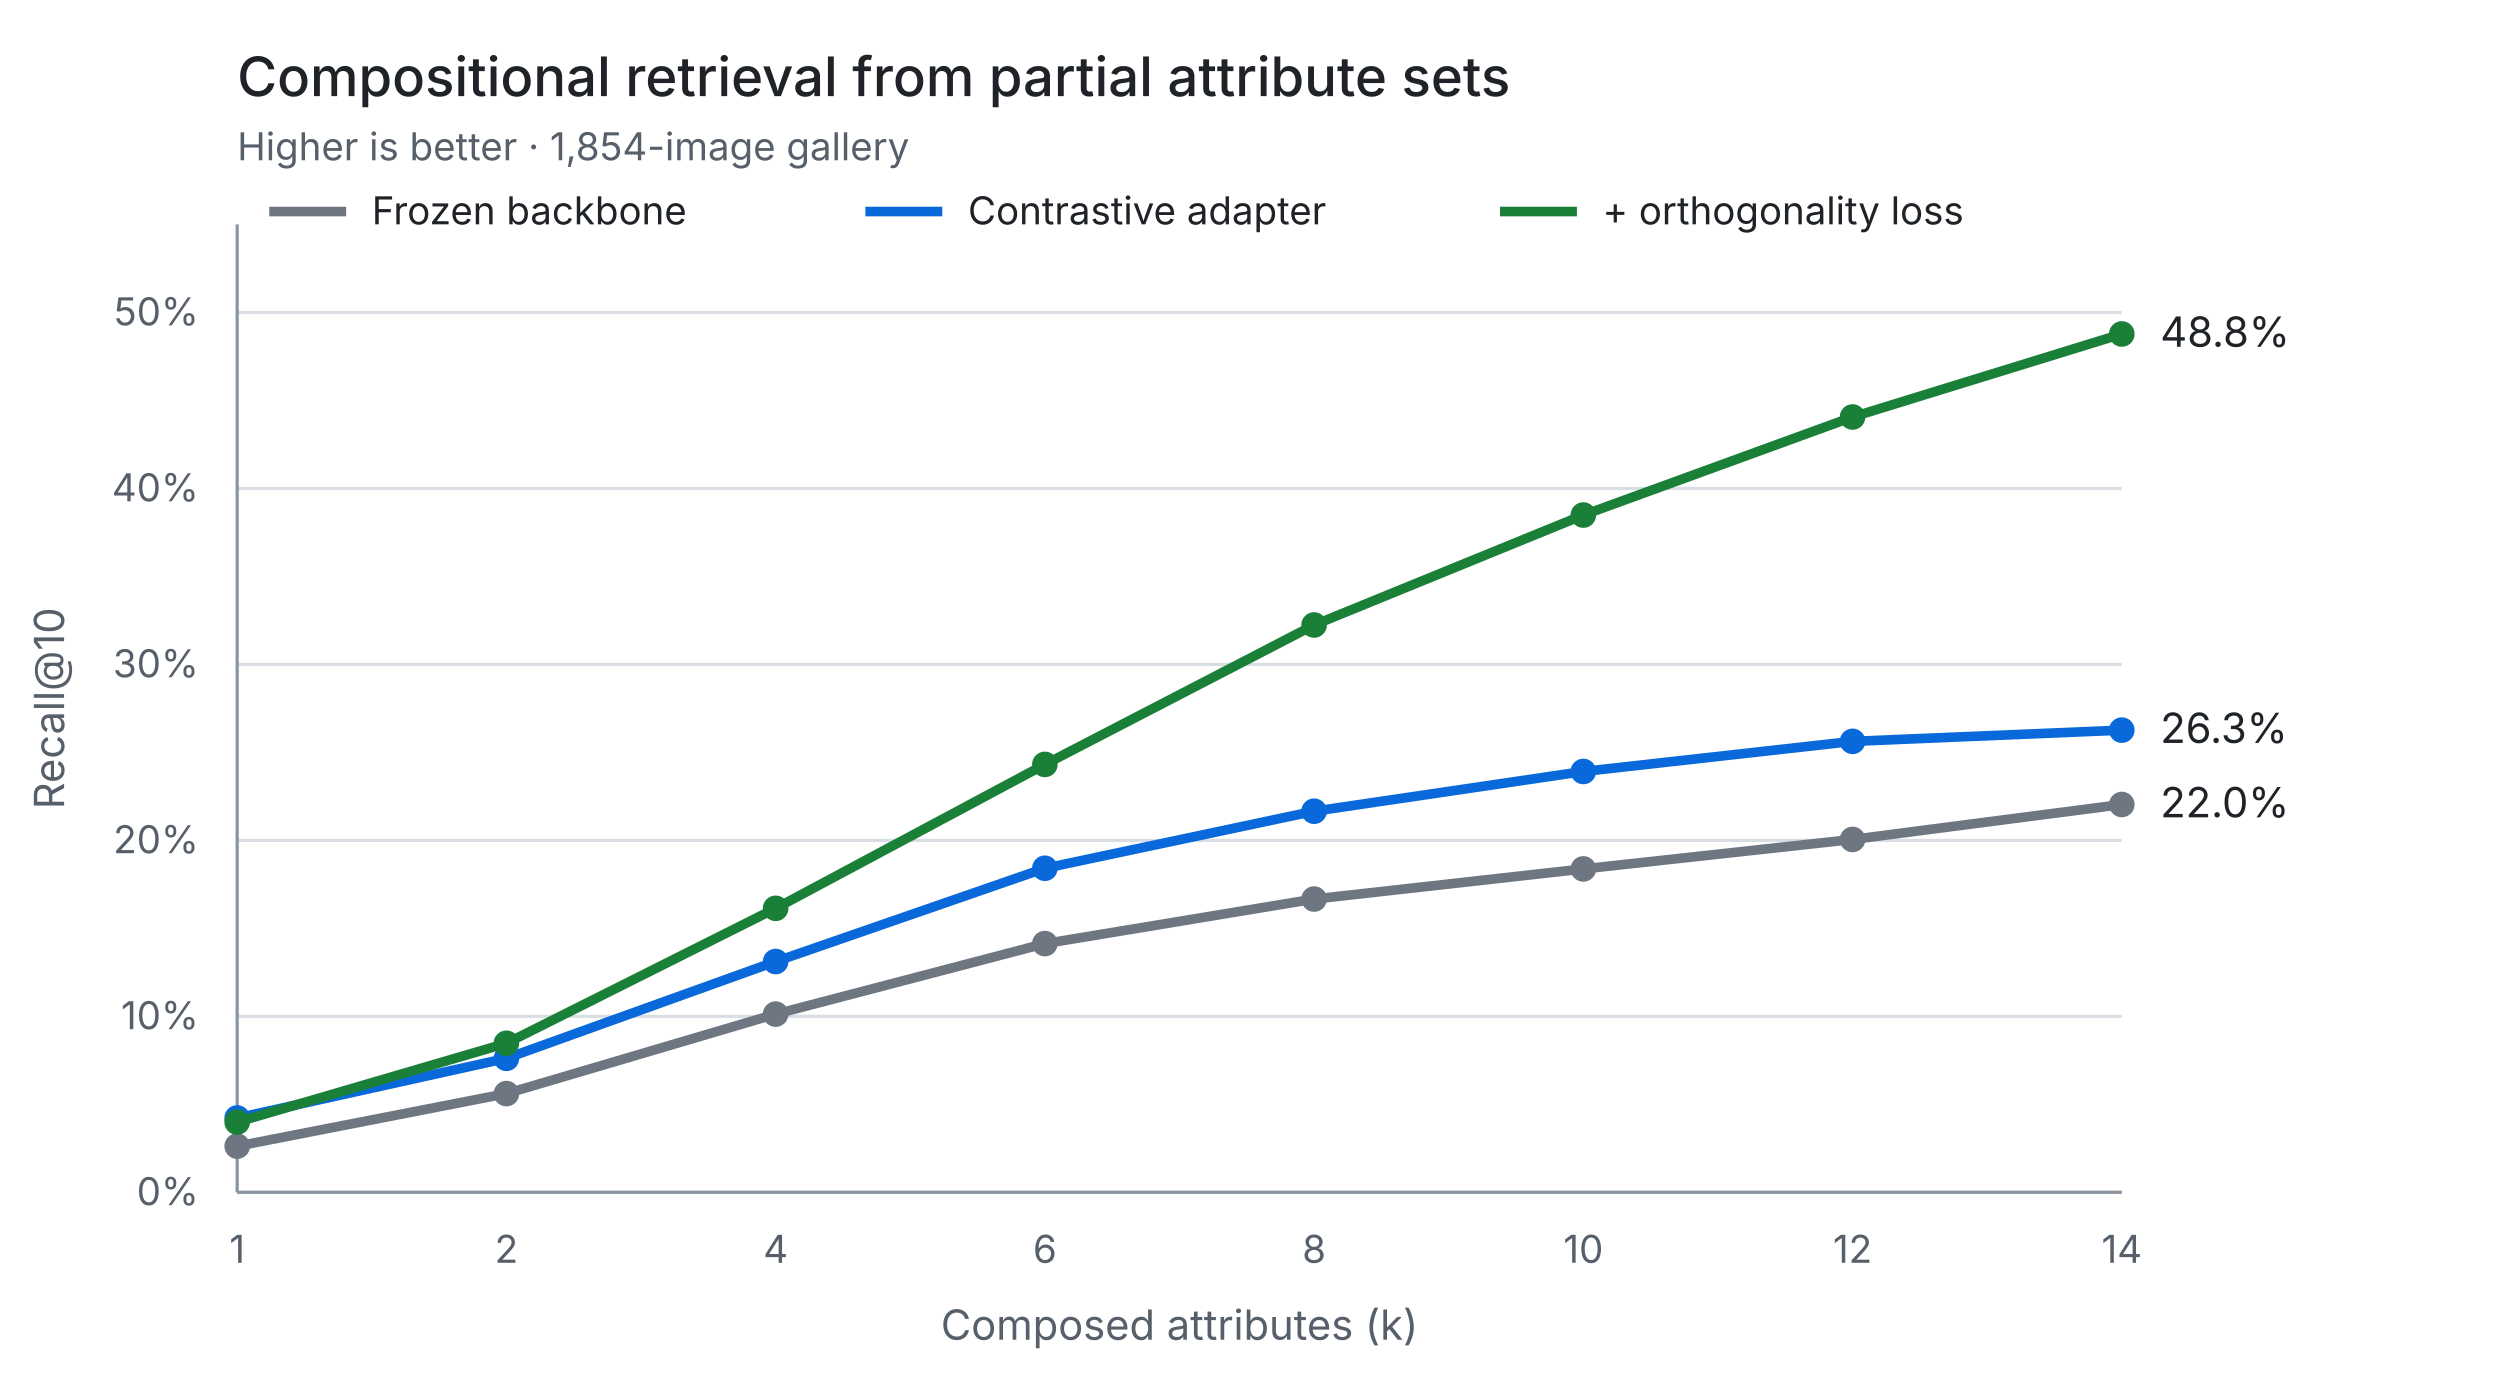
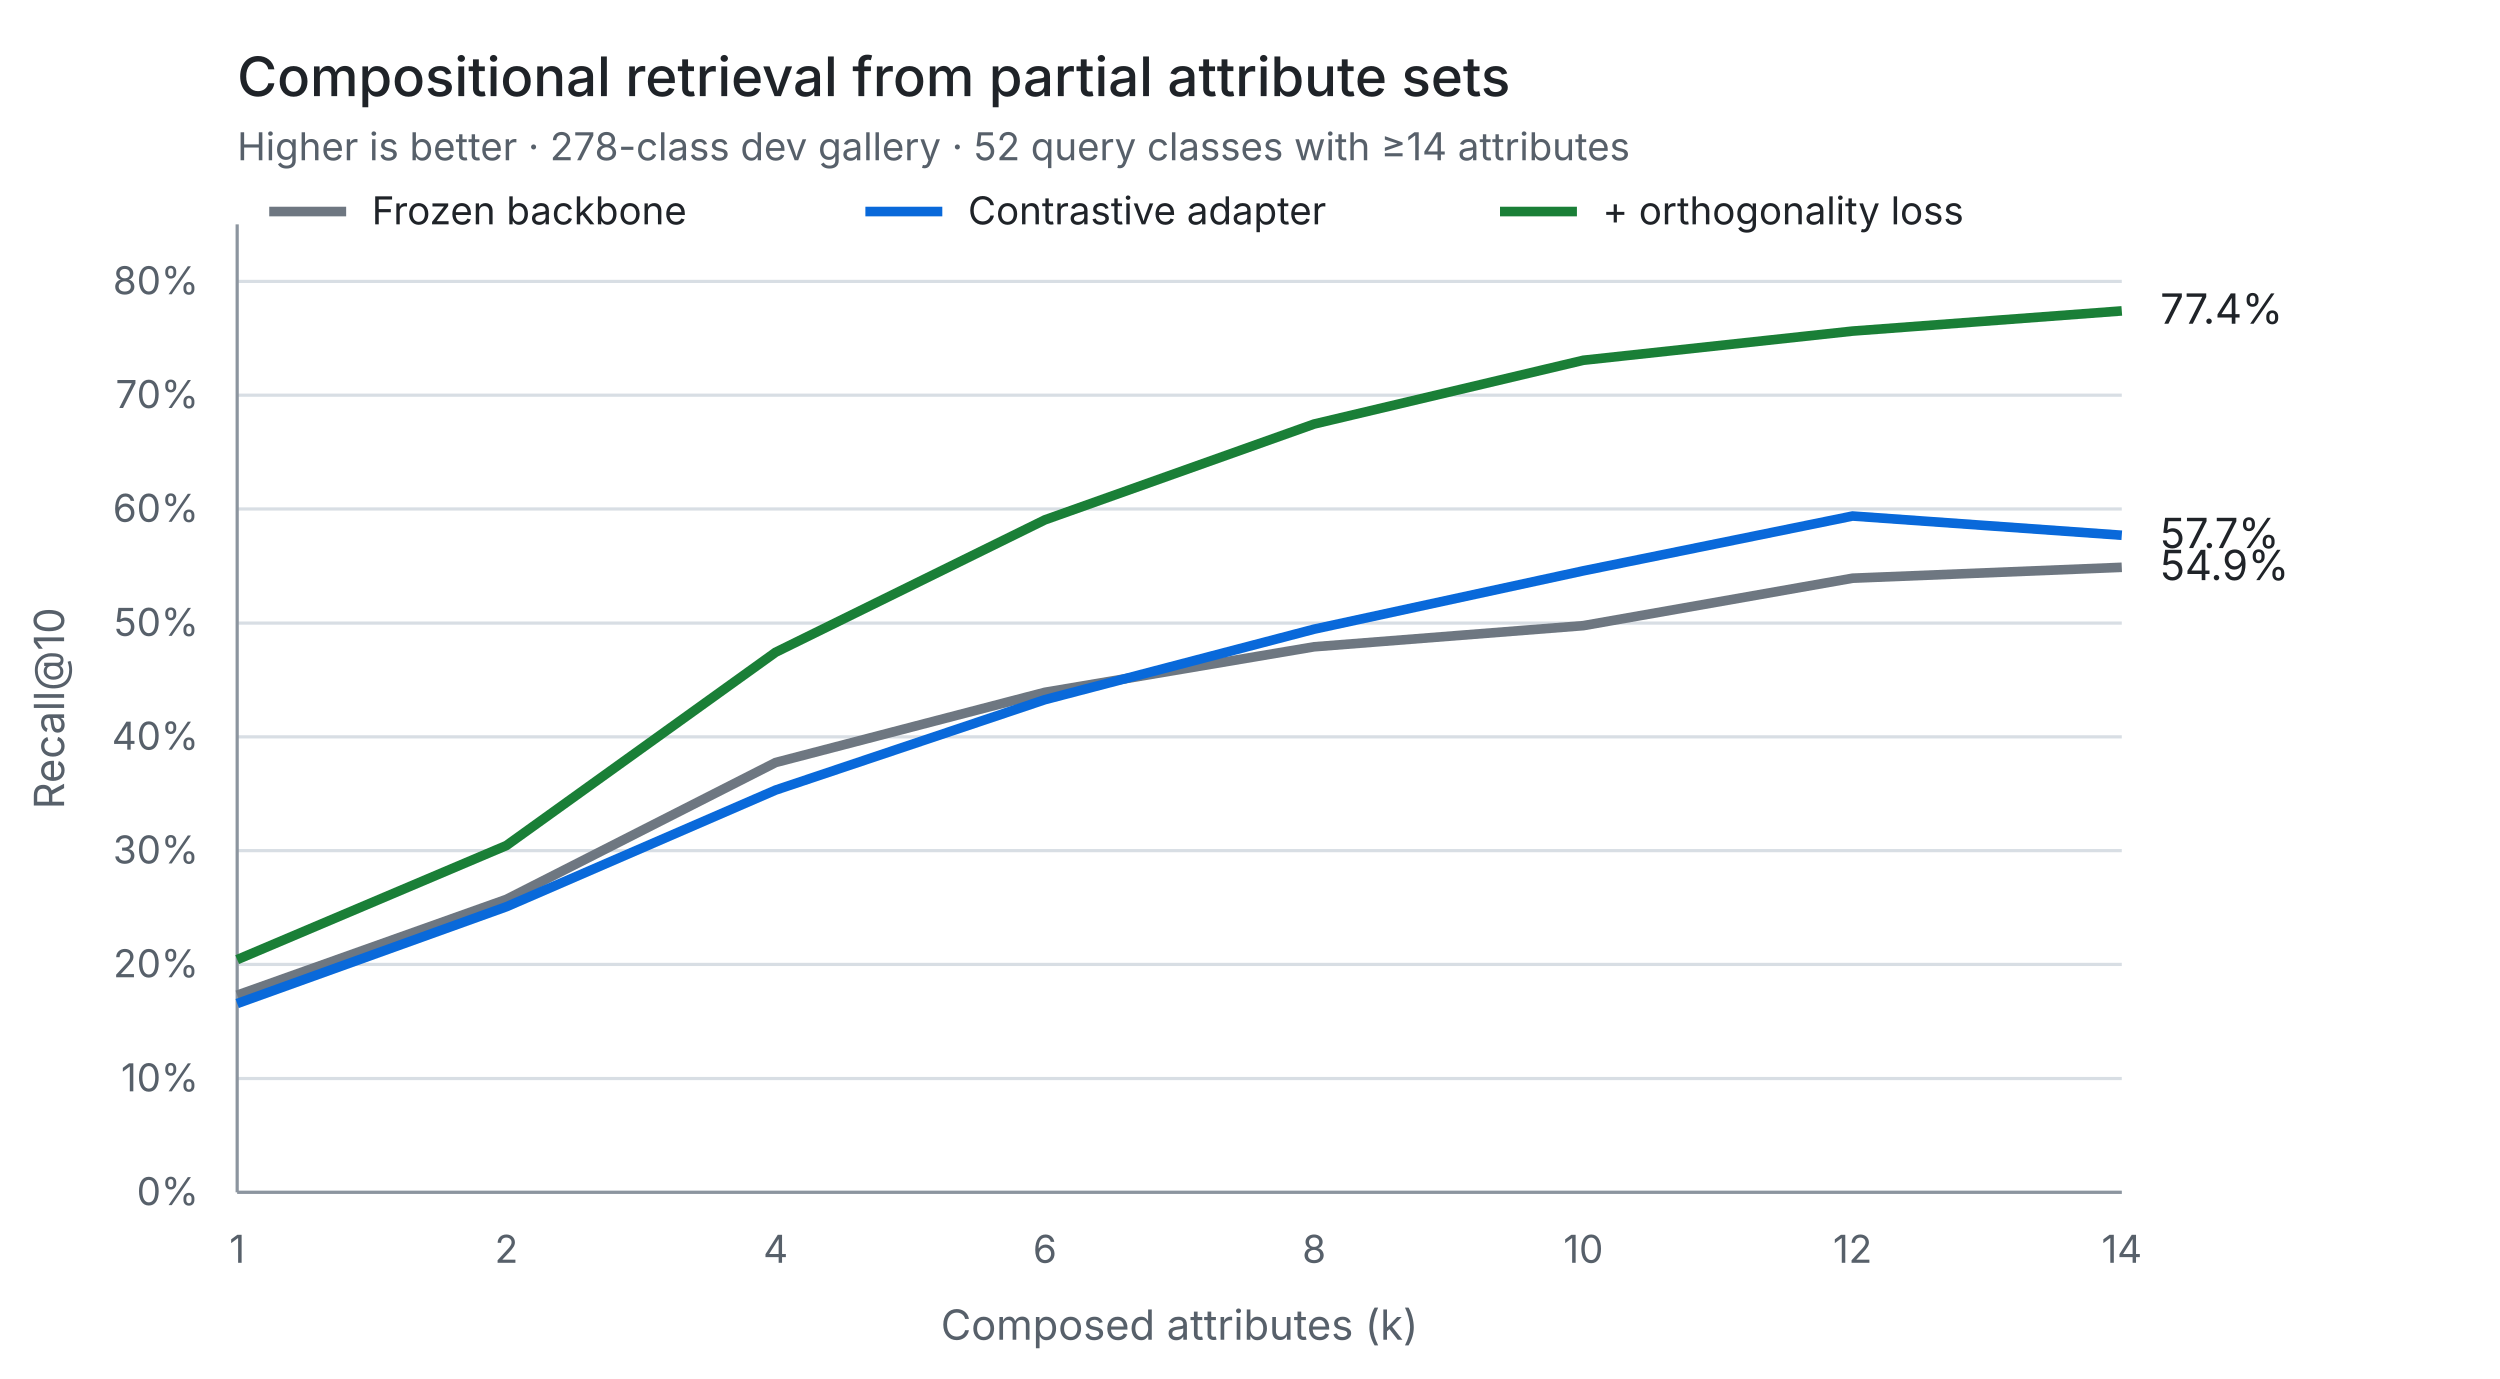
<svg xmlns="http://www.w3.org/2000/svg" width="780" height="430" viewBox="0 0 780 430" role="img" aria-labelledby="title desc">
  <style>
.text{fill:#1f2328;font-family:-apple-system,BlinkMacSystemFont,Segoe UI,sans-serif}
.muted{fill:#57606a}.grid{stroke:#d8dee4;stroke-width:1}.axis{stroke:#8c959f;stroke-width:1}
- .frozen{stroke:#6e7781;fill:#6e7781}.contrastive{stroke:#0969da;fill:#0969da}
- .orth{stroke:#1a7f37;fill:#1a7f37}.series{fill:none;stroke-width:3}
+ .frozen{stroke:#6e7781}.point.frozen{fill:#6e7781}.contrastive{stroke:#0969da}.point.contrastive{fill:#0969da}
+ .orth{stroke:#1a7f37}.point.orth{fill:#1a7f37}.series{fill:none;stroke-width:3}
.point{stroke-width:0}.label{font-size:13px}.small{font-size:12px}.title{font-size:17px;font-weight:500}
- @media(prefers-color-scheme:dark){.text{fill:#e6edf3}.muted{fill:#9da7b1}.grid{stroke:#30363d}.axis{stroke:#6e7681}.frozen{stroke:#9da7b1;fill:#9da7b1}.contrastive{stroke:#58a6ff;fill:#58a6ff}.orth{stroke:#3fb950;fill:#3fb950}}
+ @media(prefers-color-scheme:dark){.text{fill:#e6edf3}.muted{fill:#9da7b1}.grid{stroke:#30363d}.axis{stroke:#6e7681}.frozen{stroke:#9da7b1}.point.frozen{fill:#9da7b1}.contrastive{stroke:#58a6ff}.point.contrastive{fill:#58a6ff}.orth{stroke:#3fb950}.point.orth{fill:#3fb950}}
</style>
  <text class="text title" x="74" y="30">Compositional retrieval from partial attribute sets</text>
-   <text class="text muted small" x="74" y="50">Higher is better · 1,854-image gallery</text>
+   <text class="text muted small" x="74" y="50">Higher is better · 278-class dev gallery · 52 query classes with ≥14 attributes</text>
  <line class="grid" x1="74" y1="372.0" x2="662" y2="372.0" />
  <text class="text muted small" x="62" y="376.0" text-anchor="end">0%</text>
-   <line class="grid" x1="74" y1="317.1" x2="662" y2="317.1" />
-   <text class="text muted small" x="62" y="321.1" text-anchor="end">10%</text>
-   <line class="grid" x1="74" y1="262.2" x2="662" y2="262.2" />
-   <text class="text muted small" x="62" y="266.2" text-anchor="end">20%</text>
-   <line class="grid" x1="74" y1="207.3" x2="662" y2="207.3" />
-   <text class="text muted small" x="62" y="211.3" text-anchor="end">30%</text>
-   <line class="grid" x1="74" y1="152.4" x2="662" y2="152.4" />
-   <text class="text muted small" x="62" y="156.4" text-anchor="end">40%</text>
-   <line class="grid" x1="74" y1="97.5" x2="662" y2="97.5" />
-   <text class="text muted small" x="62" y="101.5" text-anchor="end">50%</text>
+   <line class="grid" x1="74" y1="336.5" x2="662" y2="336.5" />
+   <text class="text muted small" x="62" y="340.5" text-anchor="end">10%</text>
+   <line class="grid" x1="74" y1="300.9" x2="662" y2="300.9" />
+   <text class="text muted small" x="62" y="304.9" text-anchor="end">20%</text>
+   <line class="grid" x1="74" y1="265.4" x2="662" y2="265.4" />
+   <text class="text muted small" x="62" y="269.4" text-anchor="end">30%</text>
+   <line class="grid" x1="74" y1="229.9" x2="662" y2="229.9" />
+   <text class="text muted small" x="62" y="233.9" text-anchor="end">40%</text>
+   <line class="grid" x1="74" y1="194.4" x2="662" y2="194.4" />
+   <text class="text muted small" x="62" y="198.4" text-anchor="end">50%</text>
+   <line class="grid" x1="74" y1="158.8" x2="662" y2="158.8" />
+   <text class="text muted small" x="62" y="162.8" text-anchor="end">60%</text>
+   <line class="grid" x1="74" y1="123.3" x2="662" y2="123.3" />
+   <text class="text muted small" x="62" y="127.3" text-anchor="end">70%</text>
+   <line class="grid" x1="74" y1="87.8" x2="662" y2="87.8" />
+   <text class="text muted small" x="62" y="91.8" text-anchor="end">80%</text>
  <line class="axis" x1="74" y1="70" x2="74" y2="372" />
  <line class="axis" x1="74" y1="372" x2="662" y2="372" />
  <text class="text muted small" x="74.0" y="394" text-anchor="middle">1</text>
  <text class="text muted small" x="158.0" y="394" text-anchor="middle">2</text>
  <text class="text muted small" x="242.0" y="394" text-anchor="middle">4</text>
  <text class="text muted small" x="326.0" y="394" text-anchor="middle">6</text>
  <text class="text muted small" x="410.0" y="394" text-anchor="middle">8</text>
  <text class="text muted small" x="494.0" y="394" text-anchor="middle">10</text>
  <text class="text muted small" x="578.0" y="394" text-anchor="middle">12</text>
  <text class="text muted small" x="662.0" y="394" text-anchor="middle">14</text>
  <text class="text muted label" x="368.0" y="418" text-anchor="middle">Composed attributes (k)</text>
  <text class="text muted label" transform="translate(20 221.0) rotate(-90)" text-anchor="middle">Recall@10</text>
-   <polyline class="series frozen" points="74.0,357.6 158.0,341.2 242.0,316.4 326.0,294.4 410.0,280.5 494.0,271.1 578.0,261.9 662.0,251.0" />
-   <circle class="point frozen" cx="74.0" cy="357.6" r="4" />
-   <circle class="point frozen" cx="158.0" cy="341.2" r="4" />
-   <circle class="point frozen" cx="242.0" cy="316.4" r="4" />
-   <circle class="point frozen" cx="326.0" cy="294.4" r="4" />
-   <circle class="point frozen" cx="410.0" cy="280.5" r="4" />
-   <circle class="point frozen" cx="494.0" cy="271.1" r="4" />
-   <circle class="point frozen" cx="578.0" cy="261.9" r="4" />
-   <circle class="point frozen" cx="662.0" cy="251.0" r="4" />
-   <text class="text label" x="674" y="255.0">22.0%</text>
-   <polyline class="series contrastive" points="74.0,348.8 158.0,330.2 242.0,300.0 326.0,270.9 410.0,253.1 494.0,240.7 578.0,231.3 662.0,227.8" />
-   <circle class="point contrastive" cx="74.0" cy="348.8" r="4" />
-   <circle class="point contrastive" cx="158.0" cy="330.2" r="4" />
-   <circle class="point contrastive" cx="242.0" cy="300.0" r="4" />
-   <circle class="point contrastive" cx="326.0" cy="270.9" r="4" />
-   <circle class="point contrastive" cx="410.0" cy="253.1" r="4" />
-   <circle class="point contrastive" cx="494.0" cy="240.7" r="4" />
-   <circle class="point contrastive" cx="578.0" cy="231.3" r="4" />
-   <circle class="point contrastive" cx="662.0" cy="227.8" r="4" />
-   <text class="text label" x="674" y="231.8">26.3%</text>
-   <polyline class="series orth" points="74.0,350.1 158.0,325.5 242.0,283.4 326.0,238.5 410.0,195.0 494.0,160.7 578.0,130.1 662.0,104.2" />
-   <circle class="point orth" cx="74.0" cy="350.1" r="4" />
-   <circle class="point orth" cx="158.0" cy="325.5" r="4" />
-   <circle class="point orth" cx="242.0" cy="283.4" r="4" />
-   <circle class="point orth" cx="326.0" cy="238.5" r="4" />
-   <circle class="point orth" cx="410.0" cy="195.0" r="4" />
-   <circle class="point orth" cx="494.0" cy="160.7" r="4" />
-   <circle class="point orth" cx="578.0" cy="130.1" r="4" />
-   <circle class="point orth" cx="662.0" cy="104.2" r="4" />
-   <text class="text label" x="674" y="108.2">48.8%</text>
+   <path class="series frozen" d="M 74.0 310.5 L 158.0 280.6 L 242.0 237.9 L 326.0 216.0 L 410.0 201.8 L 494.0 195.2 L 578.0 180.4 L 662.0 177.0" />
+   <text class="text label" x="674" y="181.0">54.9%</text>
+   <path class="series contrastive" d="M 74.0 313.1 L 158.0 282.9 L 242.0 246.5 L 326.0 218.3 L 410.0 196.3 L 494.0 178.1 L 578.0 161.0 L 662.0 167.0" />
+   <text class="text label" x="674" y="171.0">57.7%</text>
+   <path class="series orth" d="M 74.0 299.4 L 158.0 263.8 L 242.0 203.5 L 326.0 162.2 L 410.0 132.3 L 494.0 112.4 L 578.0 103.3 L 662.0 97.0" />
+   <text class="text label" x="674" y="101.0">77.4%</text>
  <line class="series frozen" x1="84" y1="66" x2="108" y2="66" />
  <text class="text small" x="116" y="70.0">Frozen backbone</text>
  <line class="series contrastive" x1="270" y1="66" x2="294" y2="66" />
  <text class="text small" x="302" y="70.0">Contrastive adapter</text>
  <line class="series orth" x1="468" y1="66" x2="492" y2="66" />
  <text class="text small" x="500" y="70.0">+ orthogonality loss</text>
</svg>
